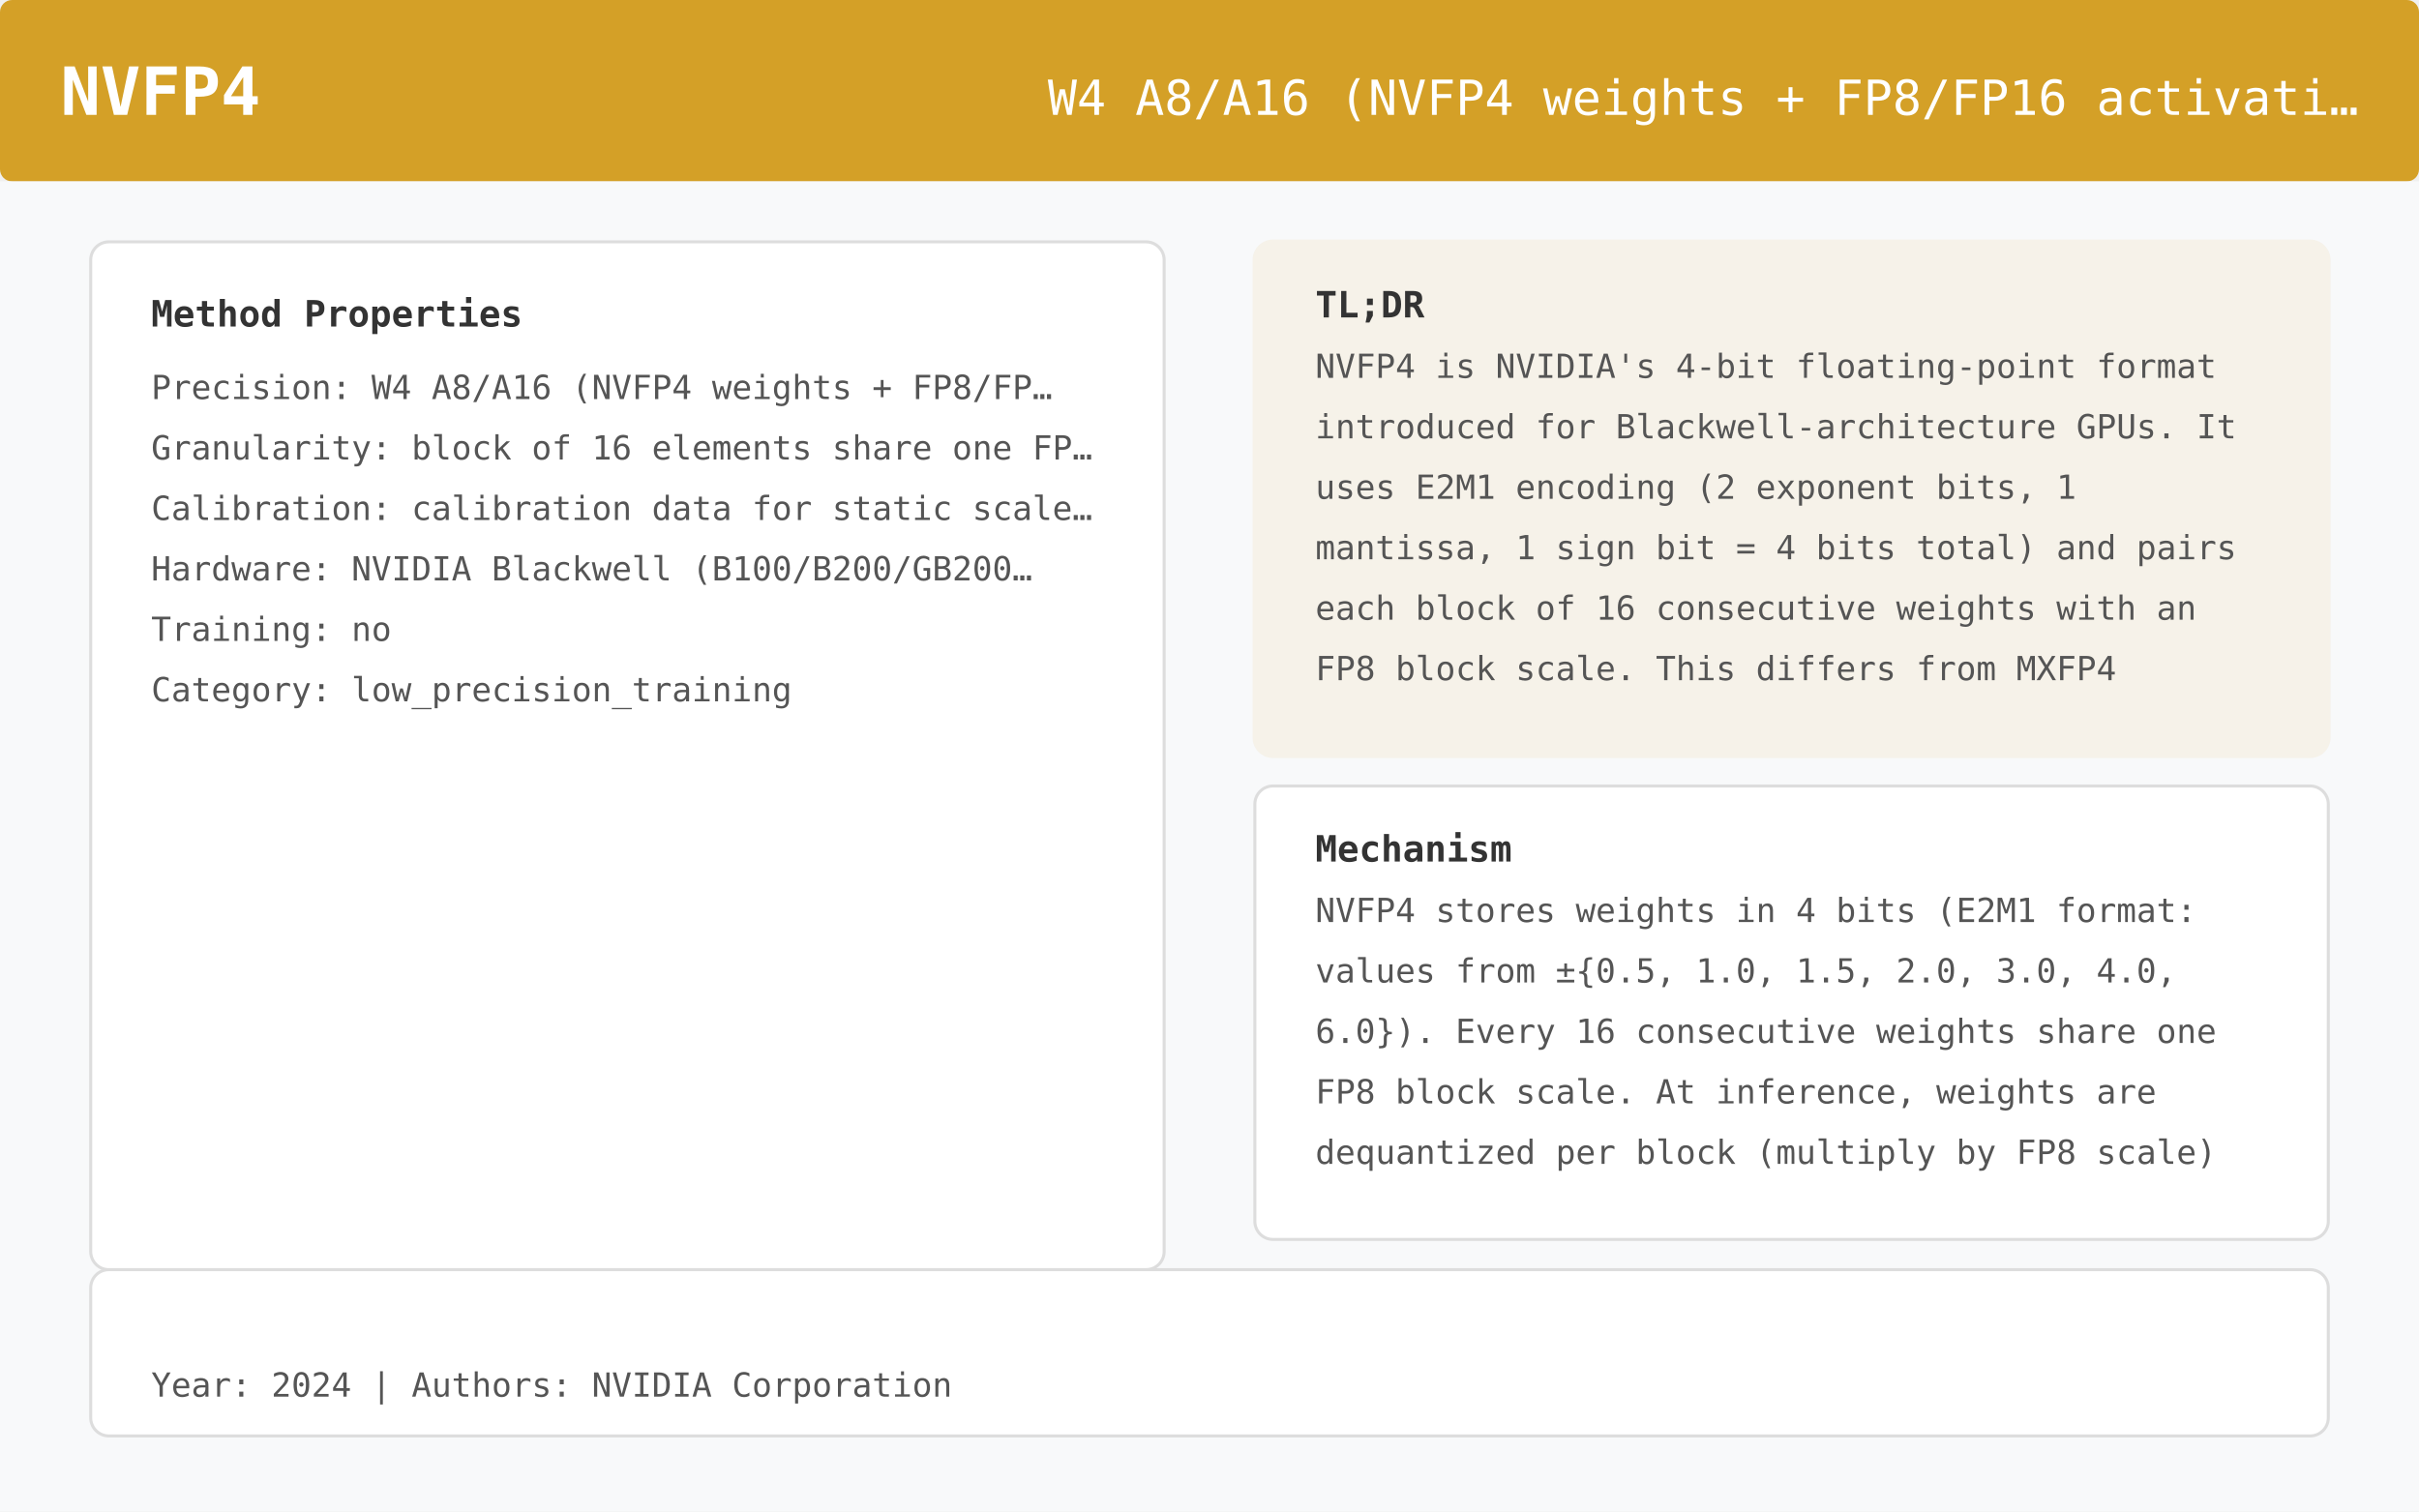
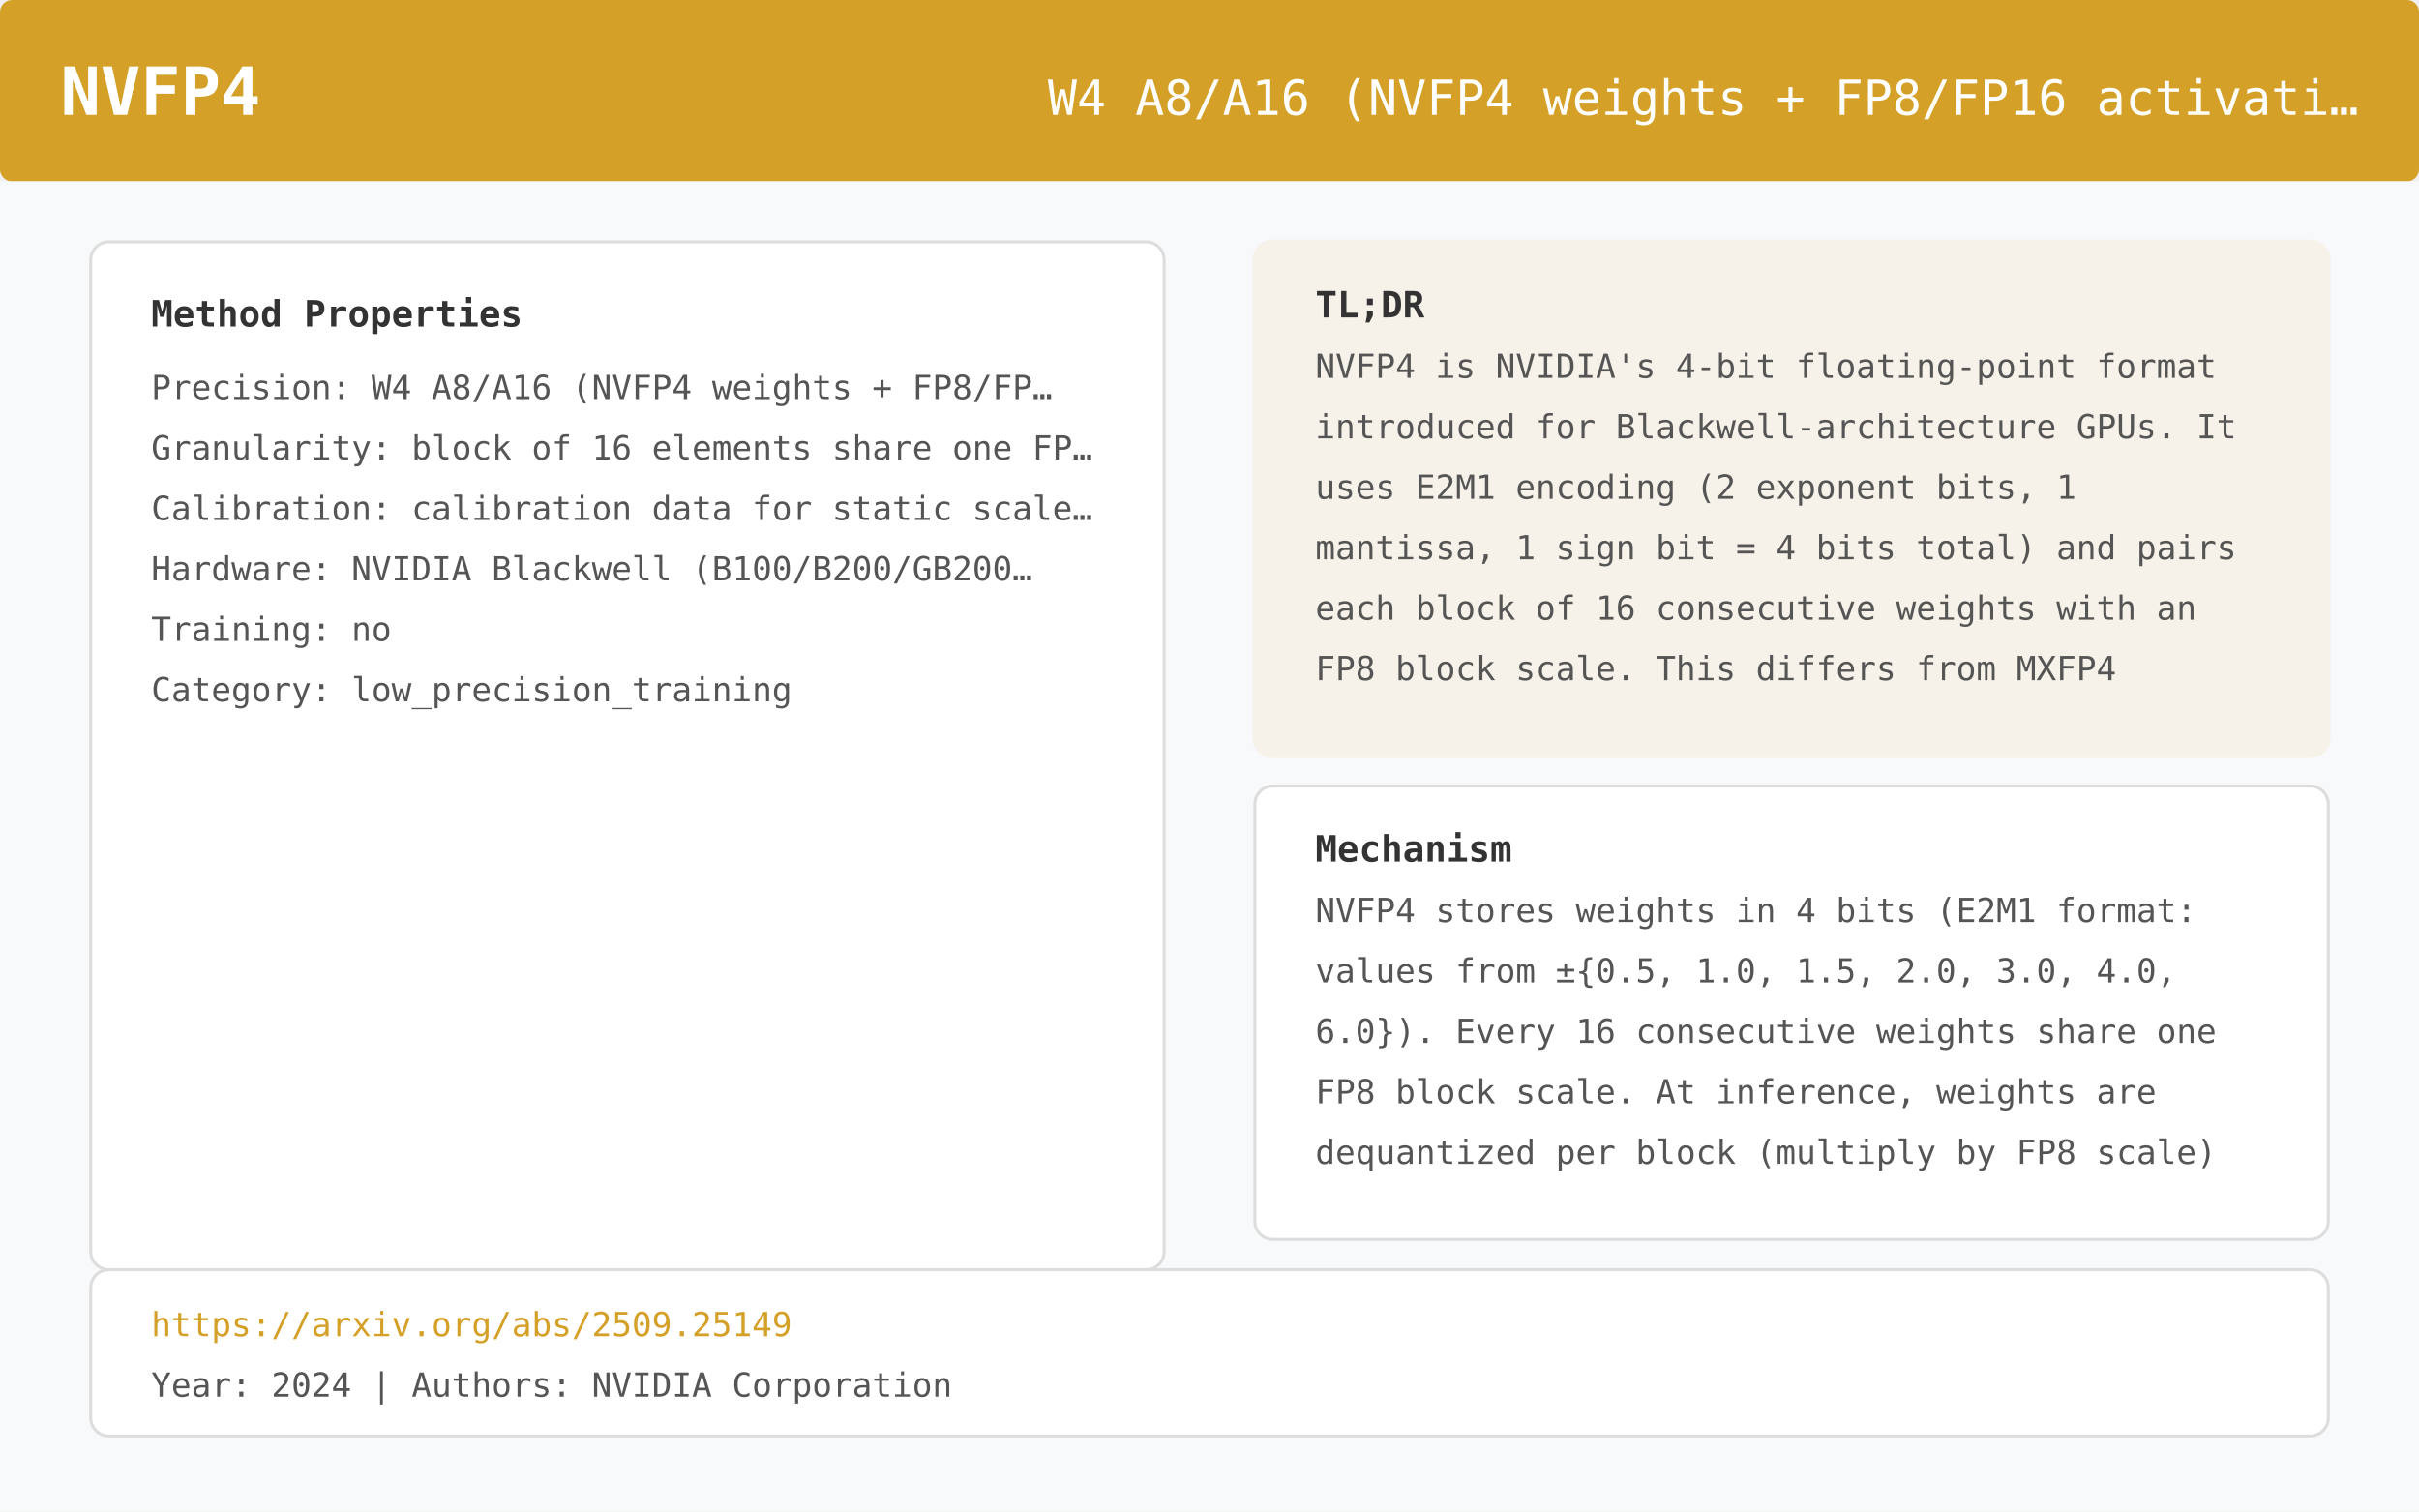
<svg xmlns="http://www.w3.org/2000/svg" viewBox="0 0 800 500" width="800" height="500">
  <rect x="0" y="0" width="800" height="60" fill="#D4A027" rx="4" />
  <text x="20" y="38" font-family="monospace" font-size="22" font-weight="bold" fill="white">NVFP4</text>
  <text x="780" y="38" font-family="monospace" font-size="16" fill="white" text-anchor="end">W4 A8/A16 (NVFP4 weights + FP8/FP16 activati…</text>
  <rect x="0" y="60" width="800" height="440" fill="#F8F9FA" rx="0" />
  <rect x="30" y="80" width="355" height="340" rx="6" fill="white" stroke="#ddd" stroke-width="1" />
  <text x="50" y="108" font-family="monospace" font-size="12" font-weight="bold" fill="#333">Method Properties</text>
  <text x="50" y="132" font-family="monospace" font-size="11" fill="#555">Precision:    W4 A8/A16 (NVFP4 weights + FP8/FP…</text>
  <text x="50" y="152" font-family="monospace" font-size="11" fill="#555">Granularity:  block of 16 elements share one FP…</text>
  <text x="50" y="172" font-family="monospace" font-size="11" fill="#555">Calibration:  calibration data for static scale…</text>
  <text x="50" y="192" font-family="monospace" font-size="11" fill="#555">Hardware:     NVIDIA Blackwell (B100/B200/GB200…</text>
  <text x="50" y="212" font-family="monospace" font-size="11" fill="#555">Training:     no</text>
  <text x="50" y="232" font-family="monospace" font-size="11" fill="#555">Category:     low_precision_training</text>
  <rect x="415" y="80" width="355" height="170" rx="6" fill="#D4A027" opacity="0.08" stroke="#D4A027" stroke-width="1.5" />
  <text x="435" y="105" font-family="monospace" font-size="12" font-weight="bold" fill="#333">TL;DR</text>
  <text x="435" y="125" font-family="monospace" font-size="11" fill="#555">NVFP4 is NVIDIA's 4-bit floating-point format</text>
  <text x="435" y="145" font-family="monospace" font-size="11" fill="#555">introduced for Blackwell-architecture GPUs. It</text>
  <text x="435" y="165" font-family="monospace" font-size="11" fill="#555">uses E2M1 encoding (2 exponent bits, 1</text>
  <text x="435" y="185" font-family="monospace" font-size="11" fill="#555">mantissa, 1 sign bit = 4 bits total) and pairs</text>
  <text x="435" y="205" font-family="monospace" font-size="11" fill="#555">each block of 16 consecutive weights with an</text>
  <text x="435" y="225" font-family="monospace" font-size="11" fill="#555">FP8 block scale. This differs from MXFP4</text>
  <rect x="415" y="260" width="355" height="150" rx="6" fill="white" stroke="#ddd" stroke-width="1" />
  <text x="435" y="285" font-family="monospace" font-size="12" font-weight="bold" fill="#333">Mechanism</text>
  <text x="435" y="305" font-family="monospace" font-size="11" fill="#555">NVFP4 stores weights in 4 bits (E2M1 format:</text>
  <text x="435" y="325" font-family="monospace" font-size="11" fill="#555">values from ±{0.5, 1.0, 1.5, 2.0, 3.0, 4.0,</text>
  <text x="435" y="345" font-family="monospace" font-size="11" fill="#555">6.0}). Every 16 consecutive weights share one</text>
  <text x="435" y="365" font-family="monospace" font-size="11" fill="#555">FP8 block scale. At inference, weights are</text>
  <text x="435" y="385" font-family="monospace" font-size="11" fill="#555">dequantized per block (multiply by FP8 scale)</text>
  <rect x="30" y="420" width="740" height="55" rx="6" fill="white" stroke="#ddd" stroke-width="1" />
-   <text x="50" y="442" font-family="monospace" font-size="11" fill="#D4A027" />
+   <text x="50" y="442" font-family="monospace" font-size="11" fill="#D4A027">https://arxiv.org/abs/2509.25149</text>
  <text x="50" y="462" font-family="monospace" font-size="11" fill="#555">Year: 2024  |  Authors: NVIDIA Corporation</text>
</svg>
